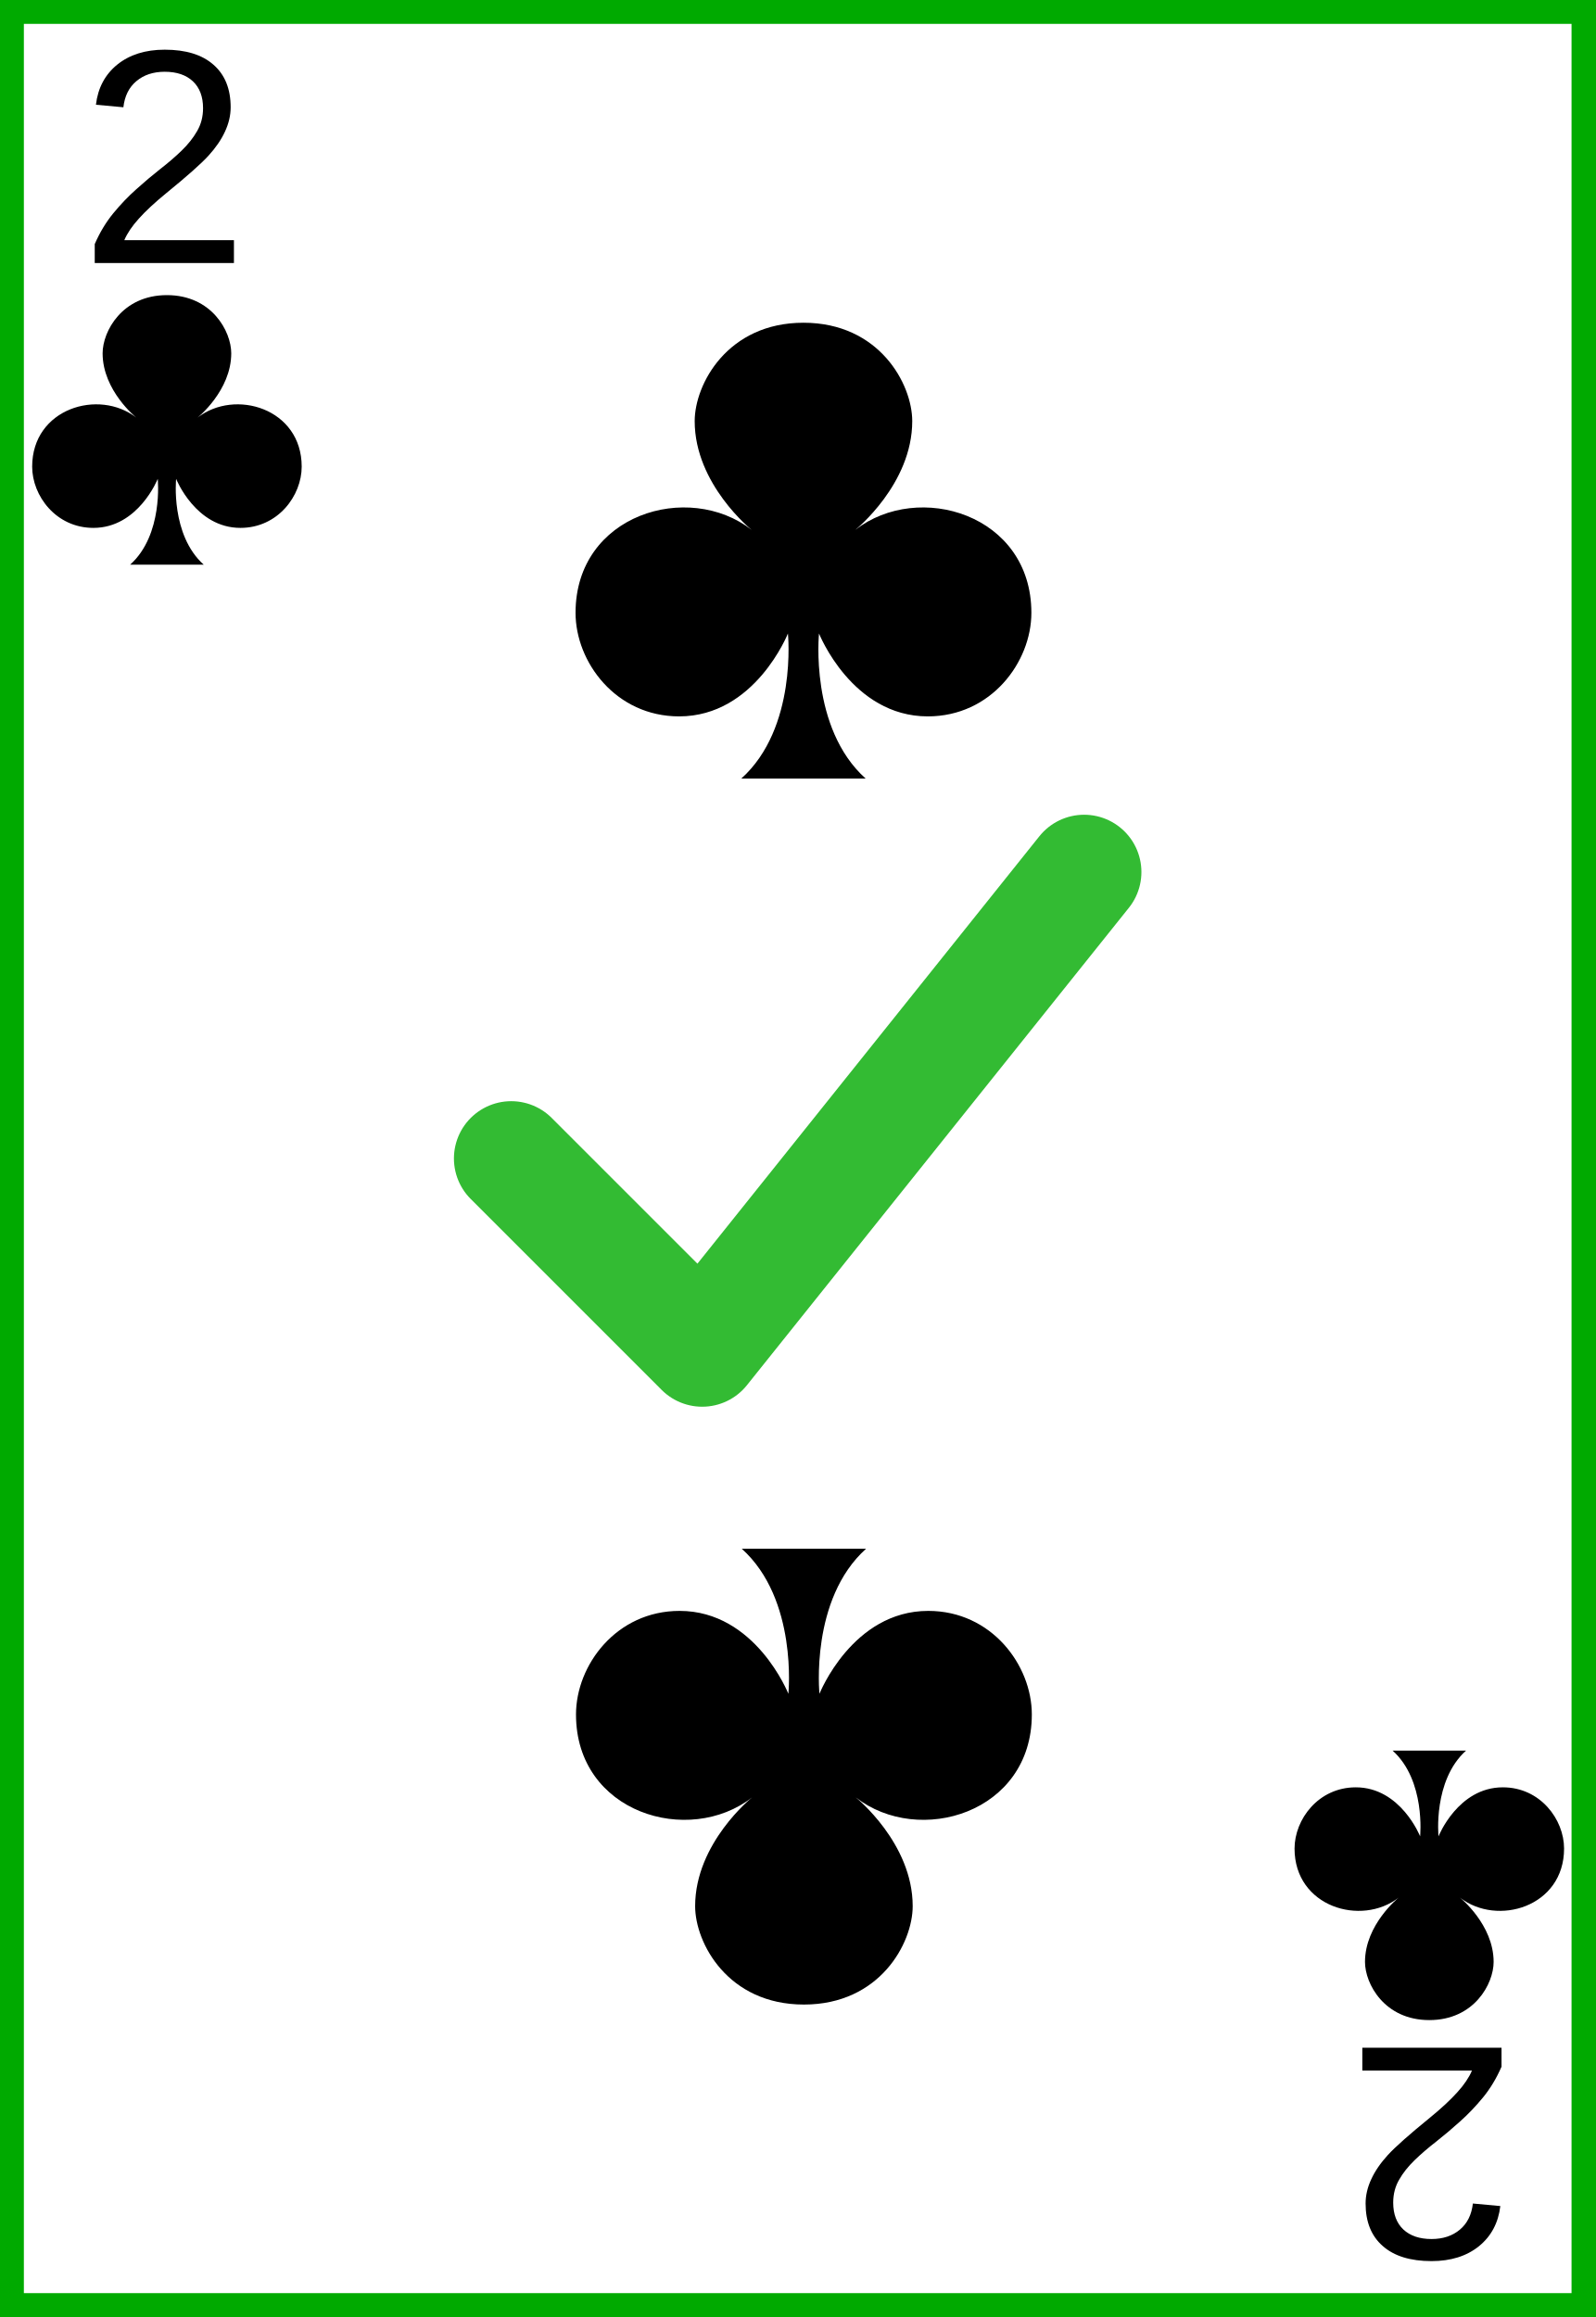
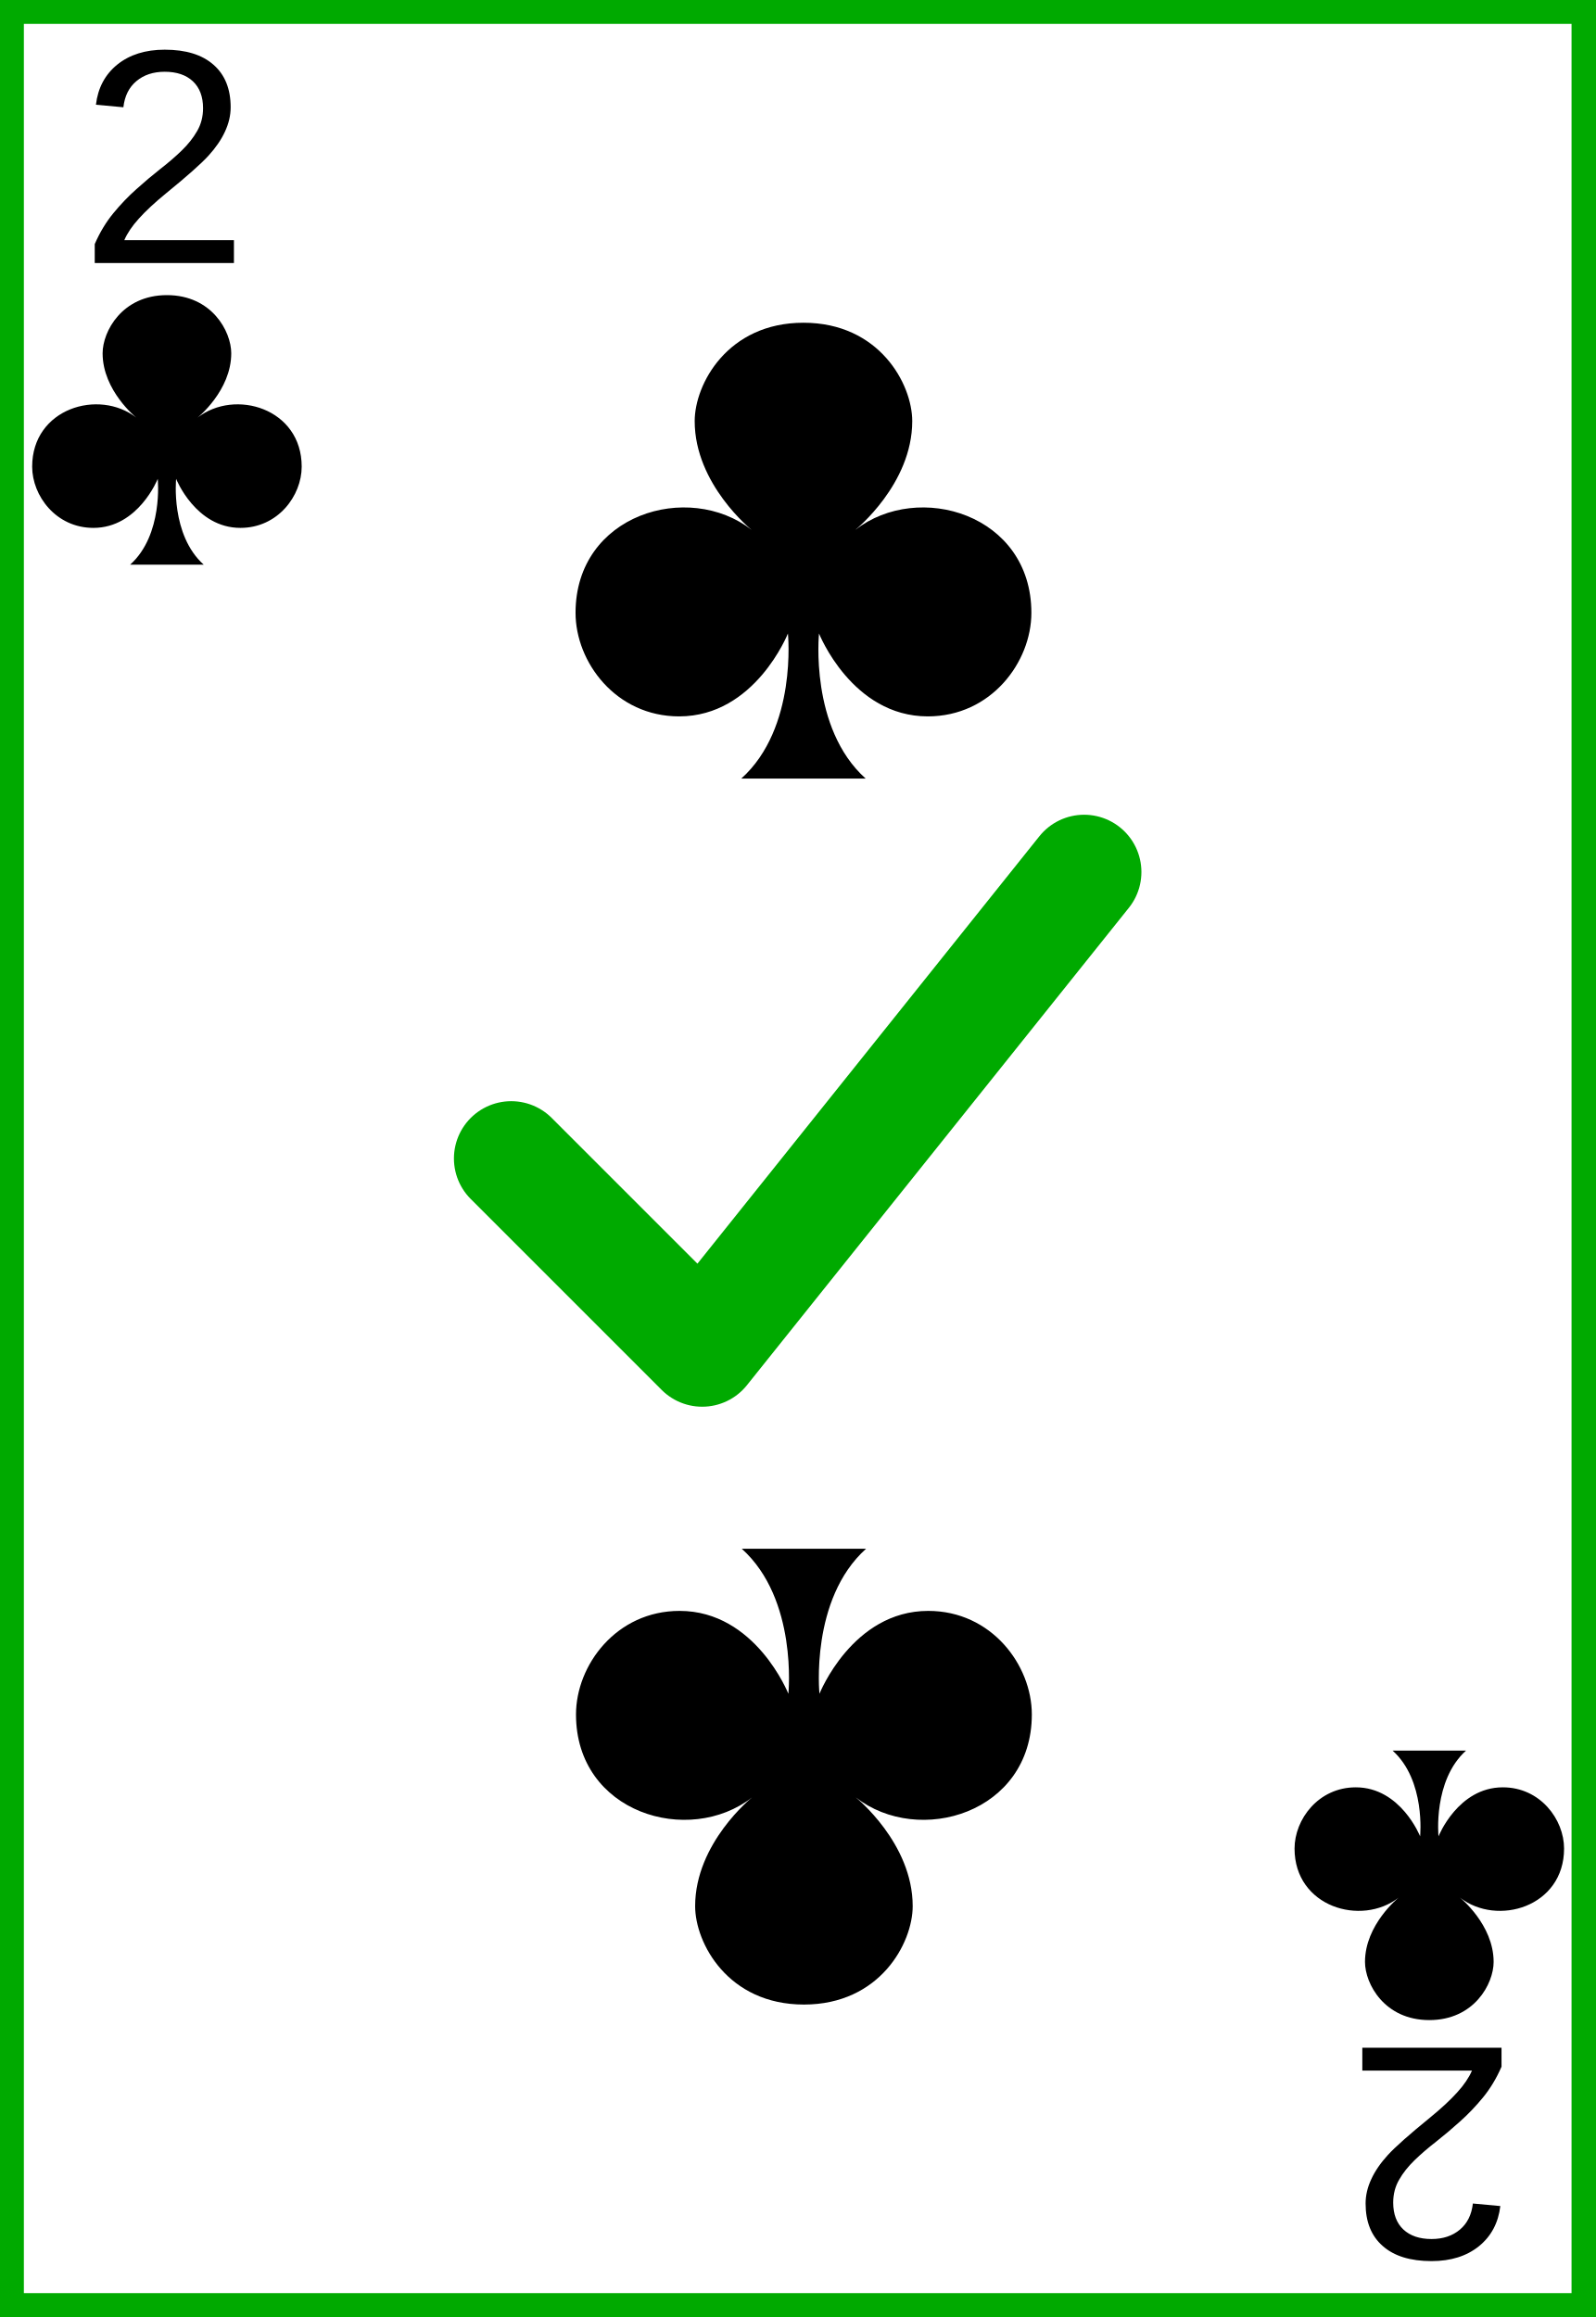
<svg xmlns="http://www.w3.org/2000/svg" xmlns:xlink="http://www.w3.org/1999/xlink" width="167.087pt" height="242.667pt" viewBox="0 0 167.087 242.667" xml:space="preserve" id="svg2" version="1.1">
  <defs id="defs41">
    <radialGradient xlink:href="#linearGradient2984" id="radialGradient3760" cx="48.231" cy="18.138" fx="48.231" fy="18.138" r="9.5" gradientUnits="userSpaceOnUse" gradientTransform="matrix(-1.560526,0.01828294,-0.02684055,-2.290953,123.9838,58.80911)" />
    <linearGradient id="linearGradient2984">
      <stop style="stop-color:#000000;stop-opacity:1;" offset="0" id="stop2986" />
      <stop style="stop-color:#000000;stop-opacity:0.656;" offset="1" id="stop2988" />
    </linearGradient>
    <radialGradient xlink:href="#linearGradient3784" id="radialGradient3792" cx="171.487" cy="511.223" fx="171.487" fy="511.223" r="81.903" gradientTransform="matrix(1.152989,-0.6739155,0.3948202,0.6754904,-233.6326,270.4008)" gradientUnits="userSpaceOnUse" />
    <linearGradient id="linearGradient3784">
      <stop style="stop-color:#ffffff;stop-opacity:0.534;" offset="0" id="stop3786" />
      <stop style="stop-color:#000000;stop-opacity:0;" offset="1" id="stop3788" />
    </linearGradient>
    <radialGradient r="81.903" fy="511.223" fx="171.487" cy="511.223" cx="171.487" gradientTransform="matrix(1.152989,-0.6739155,0.3948202,0.6754904,-233.6326,270.4008)" gradientUnits="userSpaceOnUse" id="radialGradient3855" xlink:href="#linearGradient3784-4" />
    <linearGradient id="linearGradient3784-4">
      <stop style="stop-color:#ffffff;stop-opacity:0.519;" offset="0" id="stop3786-8" />
      <stop style="stop-color:#000000;stop-opacity:0;" offset="1" id="stop3788-6" />
    </linearGradient>
    <radialGradient r="81.903" fy="461.841" fx="181.694" cy="461.841" cx="181.694" gradientTransform="matrix(1.152989,-0.6739155,0.3948202,0.6754904,-233.6326,270.4008)" gradientUnits="userSpaceOnUse" id="radialGradient3916" xlink:href="#linearGradient3784-3" />
    <linearGradient id="linearGradient3784-3">
      <stop style="stop-color:#ffffff;stop-opacity:0.702;" offset="0" id="stop3786-86" />
      <stop style="stop-color:#000000;stop-opacity:0;" offset="1" id="stop3788-2" />
    </linearGradient>
  </defs>
  <g id="Layer_x0020_1" style="fill-rule:nonzero;clip-rule:nonzero;stroke:#000000;stroke-miterlimit:4;">
    <path style="fill:#FFFFFF;stroke-width:0.5;" d="M166.837,235.548c0,3.777-3.087,6.869-6.871,6.869H7.111c-3.775,0-6.861-3.092-6.861-6.869V7.12C0.25,3.343,3.336,0.25,7.111,0.25h152.855    c3.784,0,6.871,3.093,6.871,6.87v228.428z" id="path5" />
    <g style="stroke:none;" id="g7">
      <g id="g9">
				
			</g>
    </g>
    <g id="g15">
			
		</g>
    <g id="g19">
			
		</g>
    <g style="stroke:none;" id="g23">
      <g id="g25">
				
			</g>
    </g>
    <g style="stroke:none;" id="g31">
      <g id="g33">
				
			</g>
    </g>
  </g>
  <text xml:space="preserve" style="font-size:32px;font-style:normal;font-weight:normal;line-height:125%;letter-spacing:0px;word-spacing:0px;fill:#000000;fill-opacity:1;stroke:none;font-family:Bitstream Vera Sans" x="8.311" y="27.548" id="text3788">
    <tspan id="tspan3790" x="8.311" y="27.548" style="font-style:normal;font-variant:normal;font-weight:normal;font-stretch:normal;font-family:Arial;-inkscape-font-specification:Arial">2</tspan>
  </text>
  <g transform="matrix(1.485651,0,0,1.485651,-54.02466,10.01807)" id="layer1-1-4">
    <path id="cl-9" d="m 50.291,22.698 c 0,0 2.375,-1.9 2.375,-4.534 0,-1.542 -1.369,-4.102 -4.534,-4.102 -3.165,0 -4.534,2.561 -4.534,4.102 0,2.634 2.375,4.534 2.375,4.534 -2.638,-2.055 -7.341,-0.652 -7.341,3.455 0,2.056 1.68,4.318 4.318,4.318 3.165,0 4.534,-3.455 4.534,-3.455 0,0 0.402,3.938 -1.943,6.046 h 5.182 c -2.345,-2.107 -1.943,-6.046 -1.943,-6.046 0,0 1.369,3.455 4.534,3.455 2.639,0 4.318,-2.263 4.318,-4.318 0,-4.107 -4.703,-5.51 -7.341,-3.455 z" style="fill:#000000" />
  </g>
  <text xml:space="preserve" style="font-size:32px;font-style:normal;font-weight:normal;line-height:125%;letter-spacing:0px;word-spacing:0px;fill:#000000;fill-opacity:1;stroke:none;font-family:Bitstream Vera Sans" x="-158.864" y="-214.467" id="text3788-8" transform="scale(-1,-1)">
    <tspan id="tspan3790-7" x="-158.864" y="-214.467" style="font-style:normal;font-variant:normal;font-weight:normal;font-stretch:normal;font-family:Arial;-inkscape-font-specification:Arial">2</tspan>
  </text>
  <g transform="matrix(-1.485651,0,0,-1.485651,221.1992,232.4618)" id="layer1-1-4-1">
    <path id="cl-9-7" d="m 50.291,22.698 c 0,0 2.375,-1.9 2.375,-4.534 0,-1.542 -1.369,-4.102 -4.534,-4.102 -3.165,0 -4.534,2.561 -4.534,4.102 0,2.634 2.375,4.534 2.375,4.534 -2.638,-2.055 -7.341,-0.652 -7.341,3.455 0,2.056 1.68,4.318 4.318,4.318 3.165,0 4.534,-3.455 4.534,-3.455 0,0 0.402,3.938 -1.943,6.046 h 5.182 c -2.345,-2.107 -1.943,-6.046 -1.943,-6.046 0,0 1.369,3.455 4.534,3.455 2.639,0 4.318,-2.263 4.318,-4.318 0,-4.107 -4.703,-5.51 -7.341,-3.455 z" style="fill:#000000" />
  </g>
  <g transform="matrix(2.512578,0,0,2.512578,-36.78839,-1.531116)" id="layer1-1-4-8">
    <path id="cl-9-8" d="m 50.291,22.698 c 0,0 2.375,-1.9 2.375,-4.534 0,-1.542 -1.369,-4.102 -4.534,-4.102 -3.165,0 -4.534,2.561 -4.534,4.102 0,2.634 2.375,4.534 2.375,4.534 -2.638,-2.055 -7.341,-0.652 -7.341,3.455 0,2.056 1.68,4.318 4.318,4.318 3.165,0 4.534,-3.455 4.534,-3.455 0,0 0.402,3.938 -1.943,6.046 h 5.182 c -2.345,-2.107 -1.943,-6.046 -1.943,-6.046 0,0 1.369,3.455 4.534,3.455 2.639,0 4.318,-2.263 4.318,-4.318 0,-4.107 -4.703,-5.51 -7.341,-3.455 z" style="fill:#000000" />
  </g>
  <g transform="matrix(-2.512578,0,0,-2.512578,205.1295,245.2751)" id="layer1-1-4-8-0">
    <path id="cl-9-8-6" d="m 50.291,22.698 c 0,0 2.375,-1.9 2.375,-4.534 0,-1.542 -1.369,-4.102 -4.534,-4.102 -3.165,0 -4.534,2.561 -4.534,4.102 0,2.634 2.375,4.534 2.375,4.534 -2.638,-2.055 -7.341,-0.652 -7.341,3.455 0,2.056 1.68,4.318 4.318,4.318 3.165,0 4.534,-3.455 4.534,-3.455 0,0 0.402,3.938 -1.943,6.046 h 5.182 c -2.345,-2.107 -1.943,-6.046 -1.943,-6.046 0,0 1.369,3.455 4.534,3.455 2.639,0 4.318,-2.263 4.318,-4.318 0,-4.107 -4.703,-5.51 -7.341,-3.455 z" style="fill:#000000" />
  </g>
-   <path d="M 53.54 121.33 L 73.54 141.33 L 113.54 91.33" fill="none" stroke="#00AA00" stroke-width="12" stroke-linecap="round" stroke-linejoin="round" opacity="0.8" />
+   <path d="M 53.54 121.33 L 73.54 141.33 L 113.54 91.33" fill="none" stroke="#ffffff" stroke-width="18" stroke-linecap="round" stroke-linejoin="round" />
+   <path d="M 53.54 121.33 L 73.54 141.33 L 113.54 91.33" fill="none" stroke="#00AA00" stroke-width="12" stroke-linecap="round" stroke-linejoin="round" />
  <rect x="0" y="0" width="167.087" height="242.667" fill="none" stroke="#00AA00" stroke-width="5" />
</svg>
